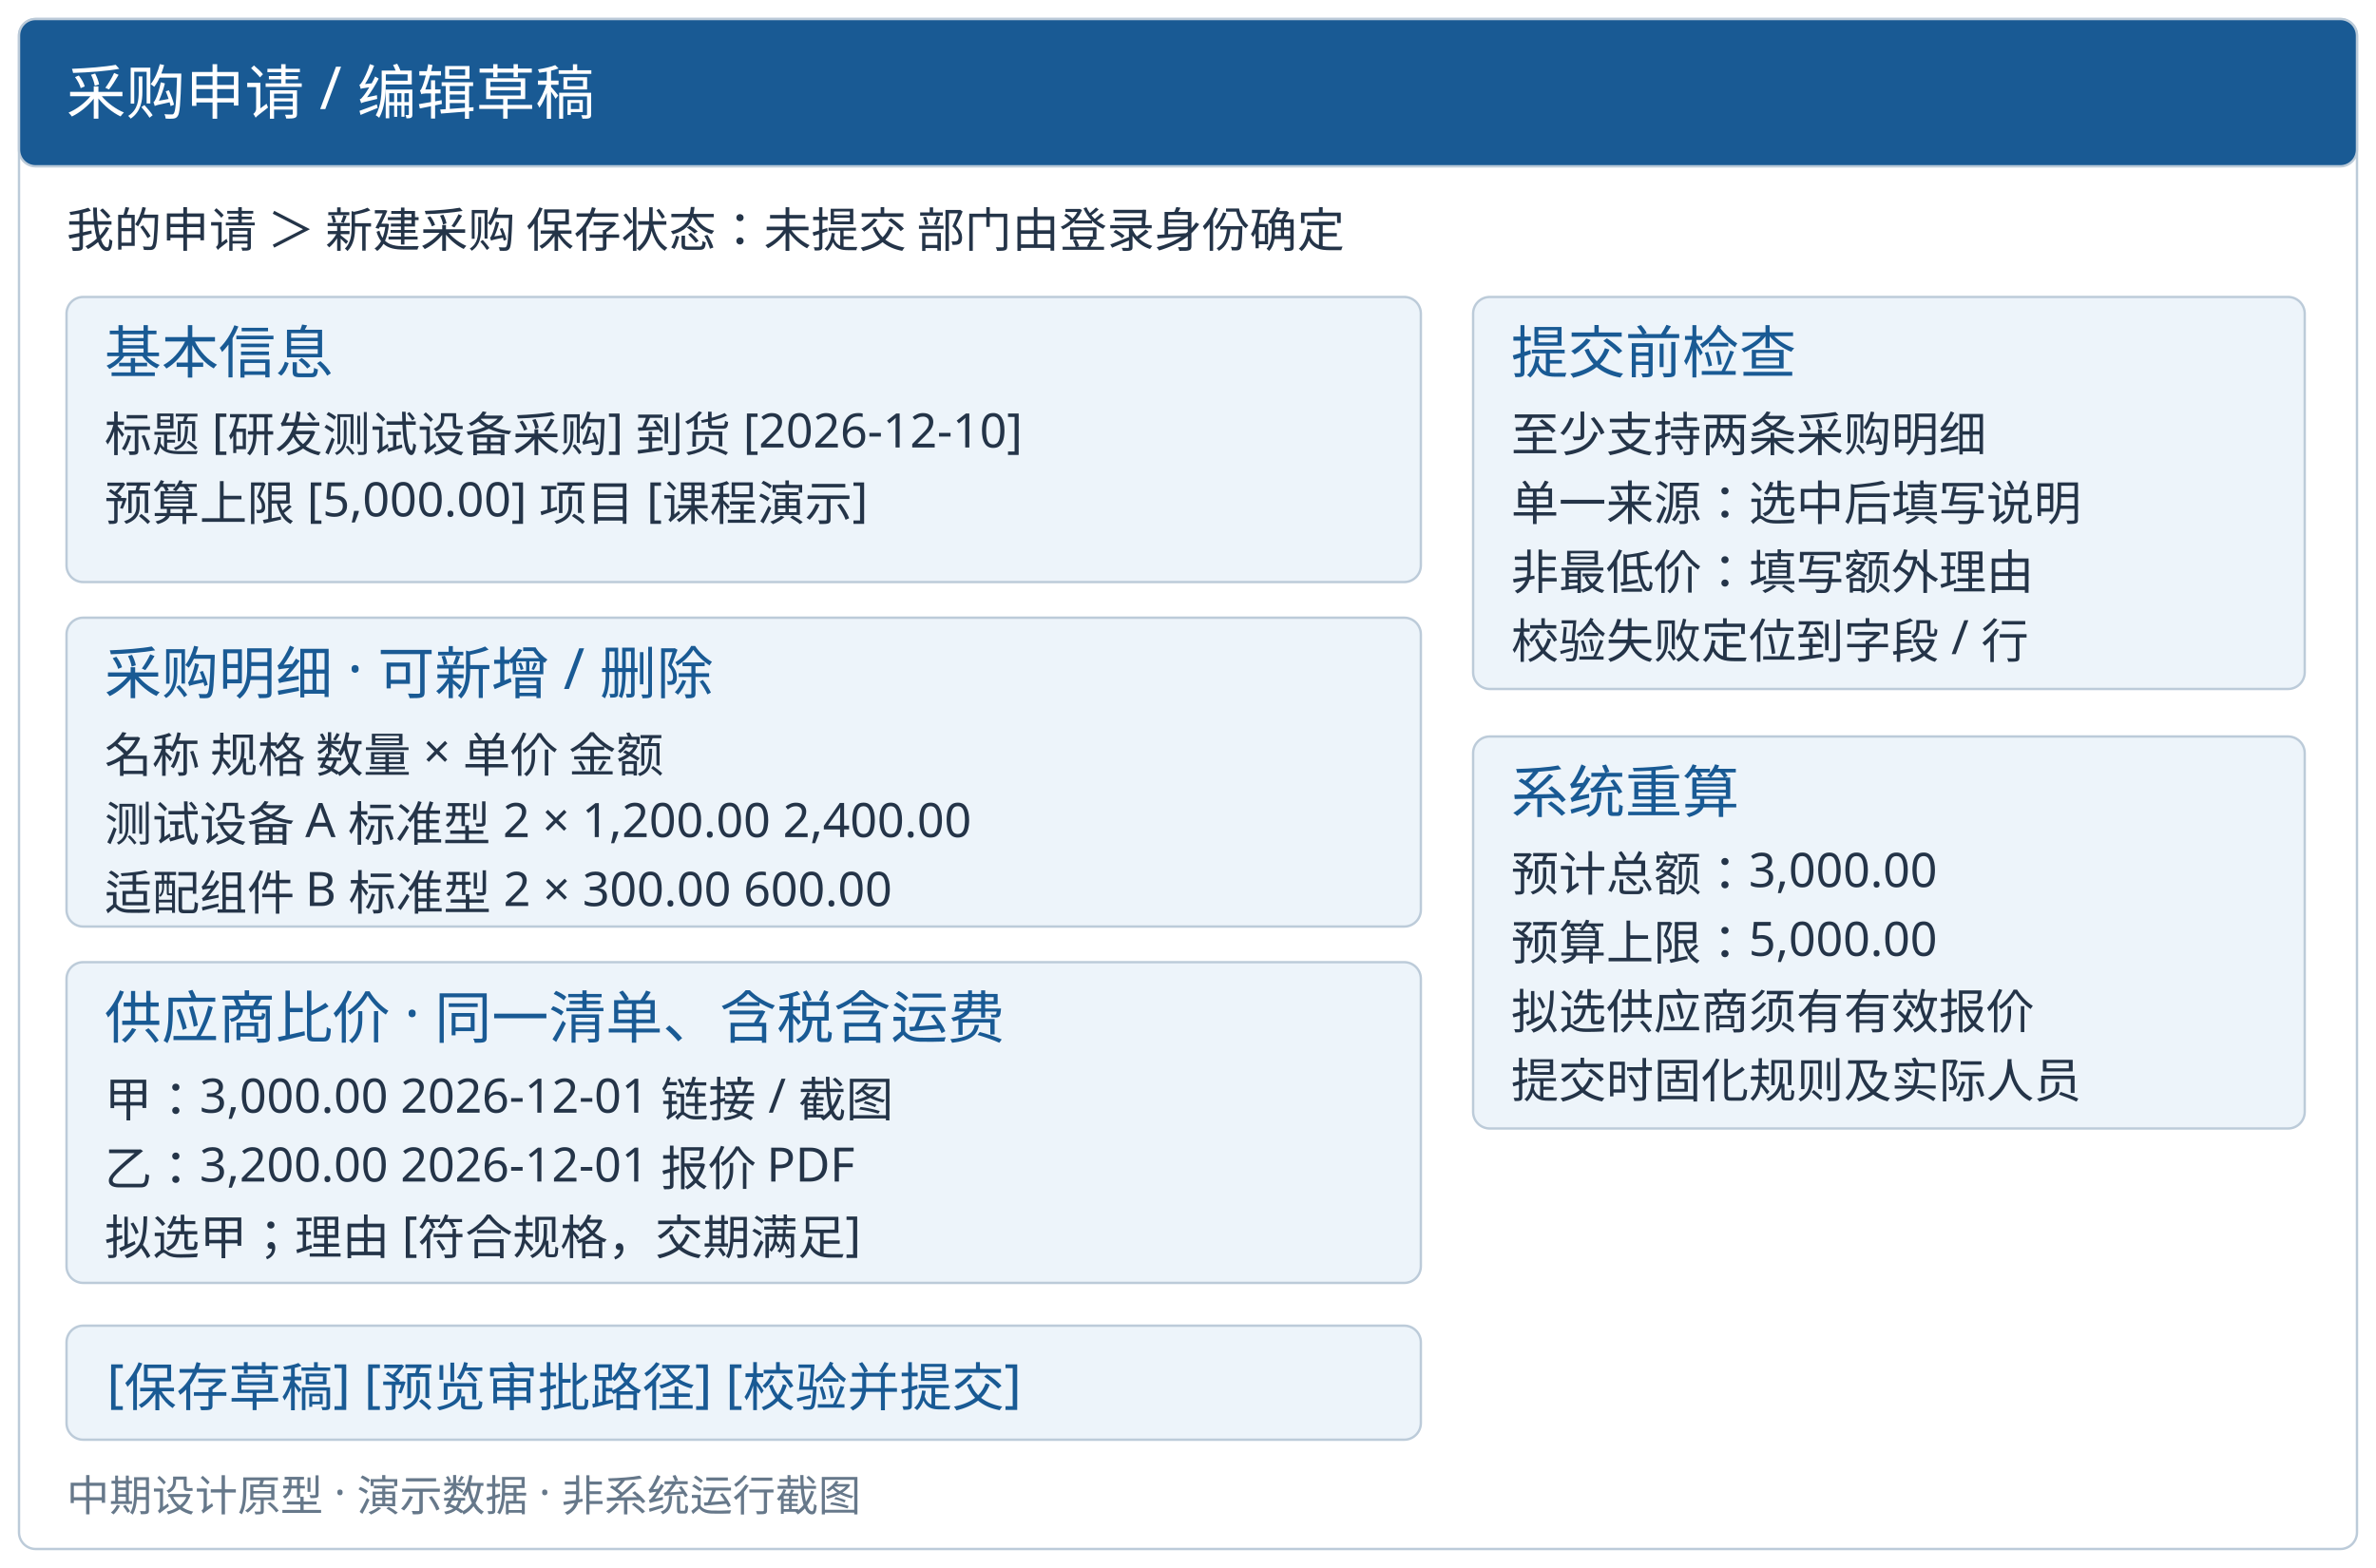
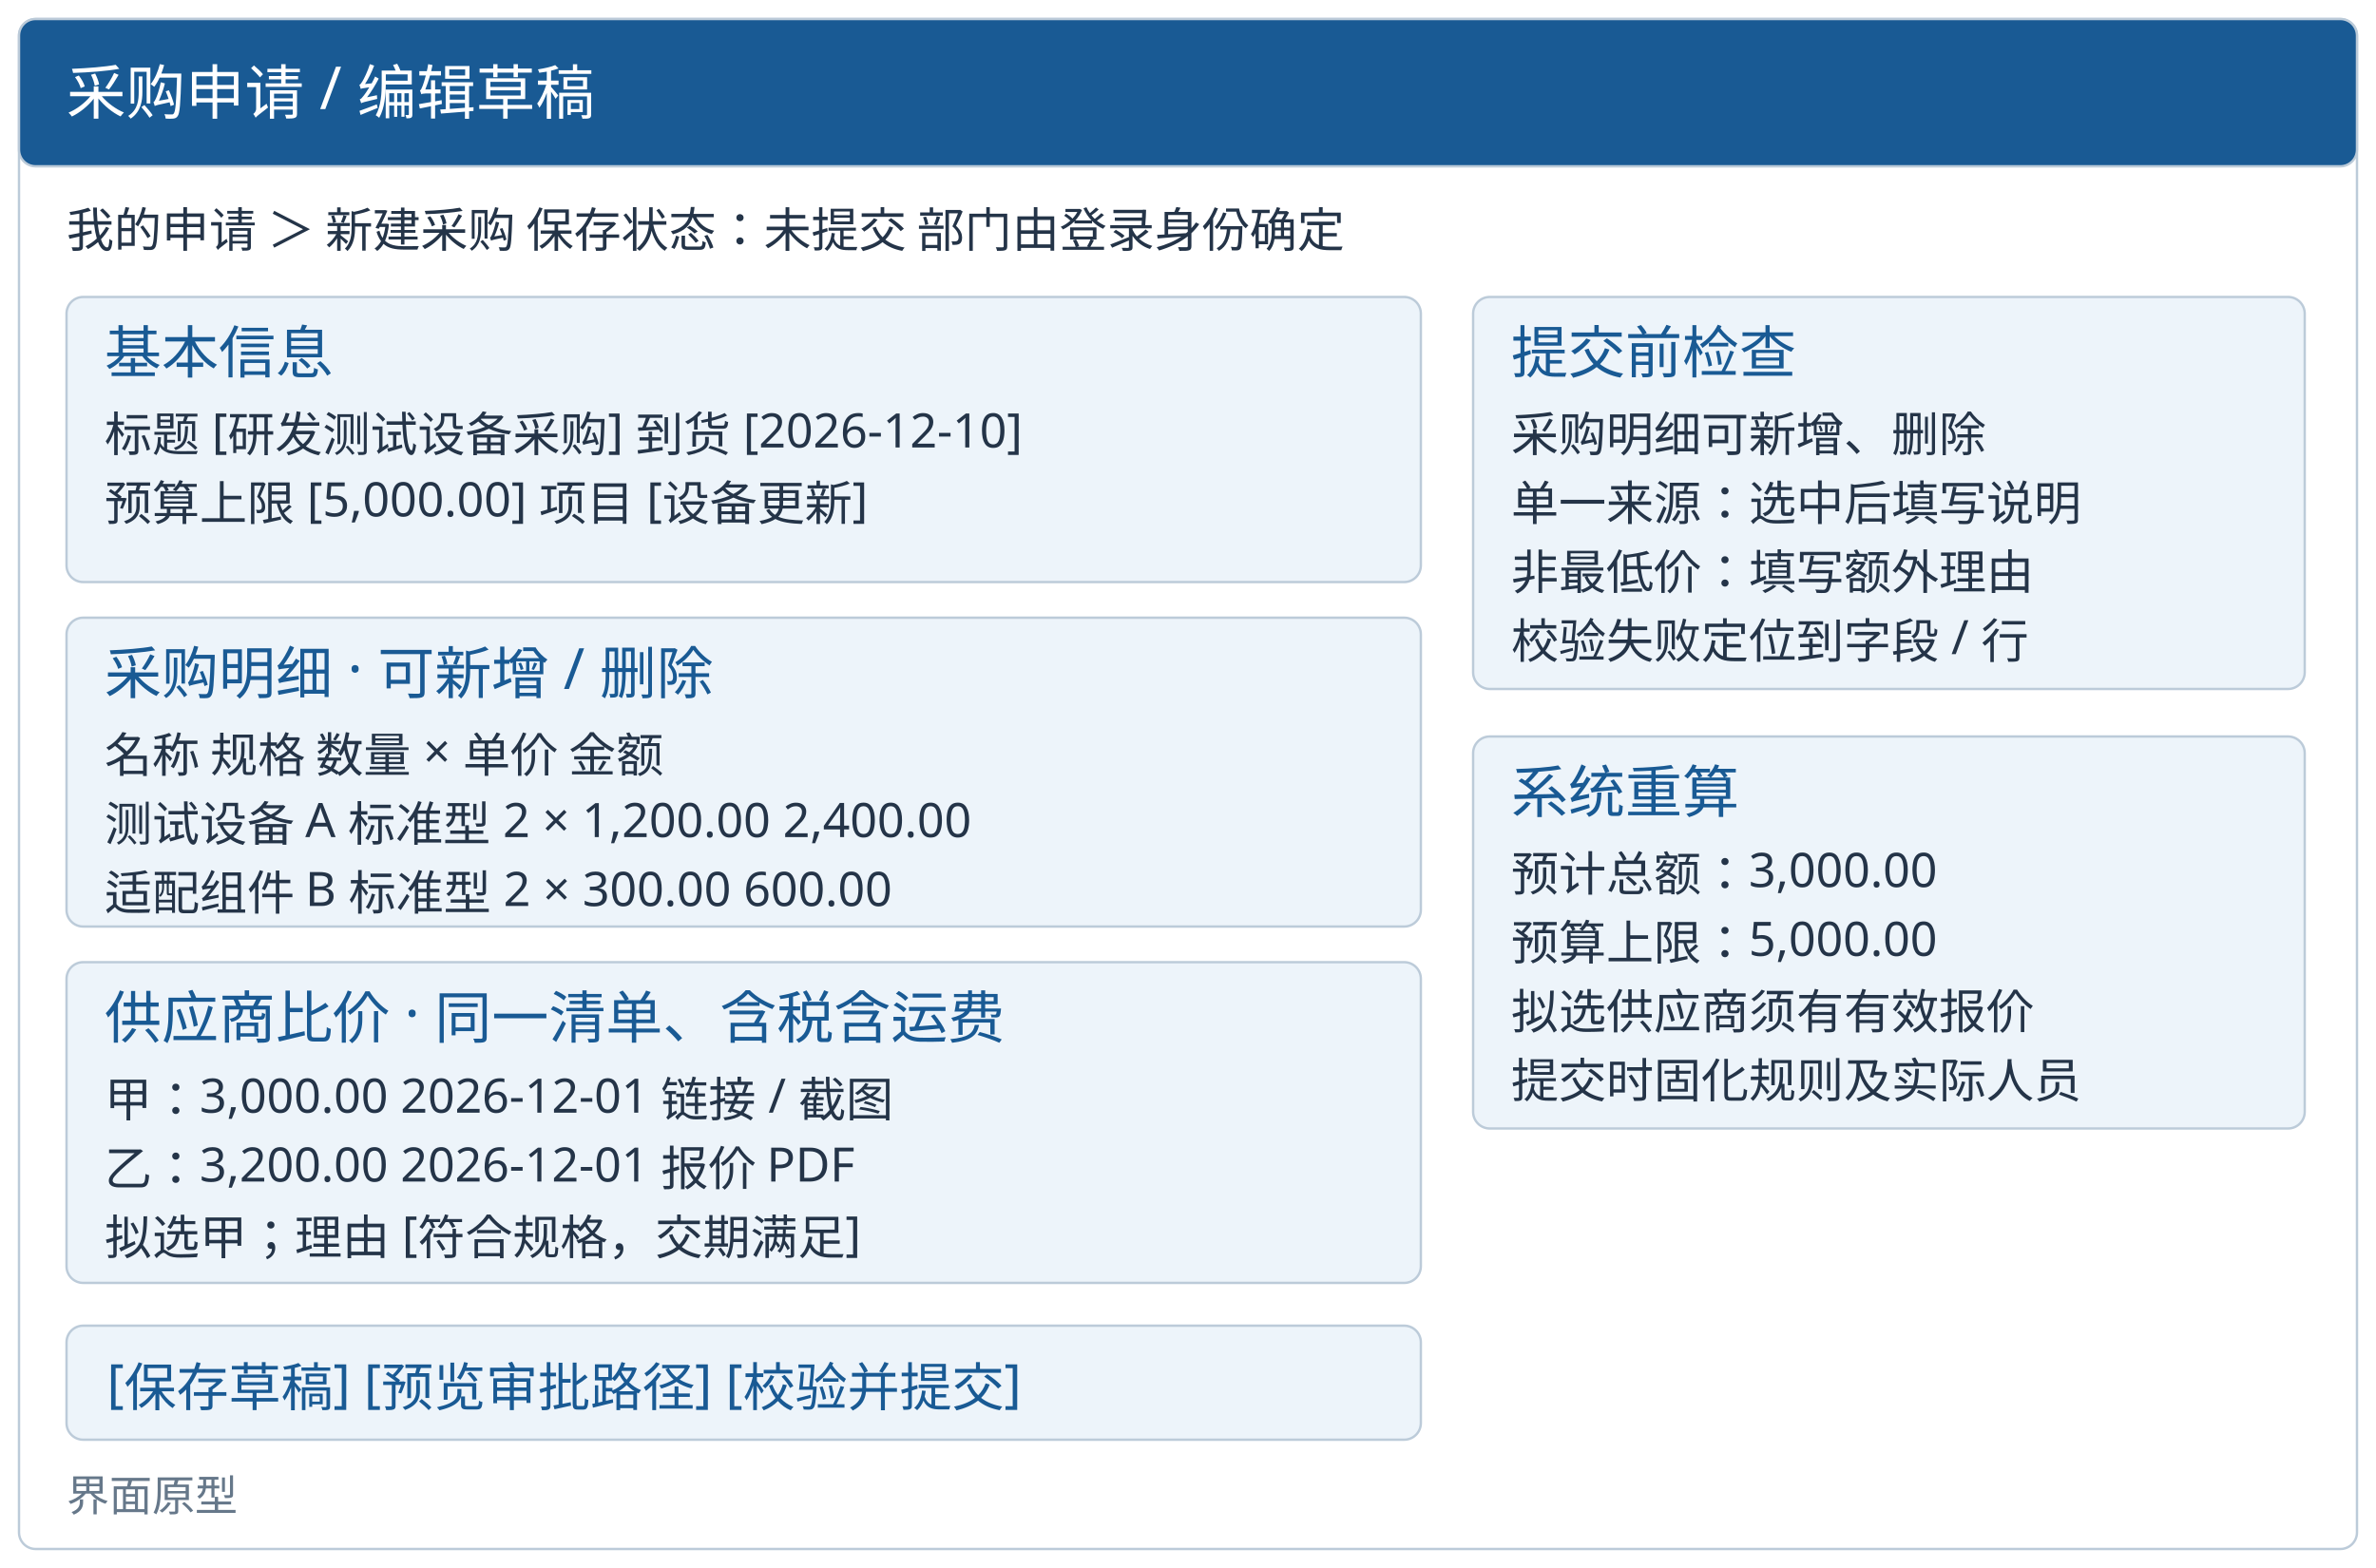
<svg xmlns="http://www.w3.org/2000/svg" width="1000" height="660" viewBox="0 0 1000 660">
  <rect width="100%" height="100%" fill="white" />
  <defs>
    <marker id="arrow" markerWidth="8" markerHeight="8" refX="7" refY="4" orient="auto">
      <path d="M0,0 L8,4 L0,8" fill="#607d98" />
    </marker>
  </defs>
  <rect x="8" y="8" width="984" height="644" rx="7" fill="#ffffff" stroke="#bccbd9" />
  <rect x="8" y="8" width="984" height="62" rx="7" fill="#195a94" stroke="#bccbd9" />
  <text x="28" y="48" font-family="Microsoft YaHei, Noto Sans SC, sans-serif" font-size="25" fill="white">采购申请 / 编辑草稿</text>
  <text x="28" y="104" font-family="Microsoft YaHei, Noto Sans SC, sans-serif" font-size="20" fill="#243448">我的申请  ＞  新建采购      保存状态：未提交      部门由登录身份确定</text>
-   <text x="28" y="636" font-family="Microsoft YaHei, Noto Sans SC, sans-serif" font-size="18" fill="#66788a">中期设计原型 · 演示数据 · 非系统运行截图</text>
+   <text x="28" y="636" font-family="Microsoft YaHei, Noto Sans SC, sans-serif" font-size="18" fill="#66788a">界面原型</text>
  <rect x="28" y="125" width="570" height="120" rx="7" fill="#edf4fa" stroke="#bccbd9" />
  <text x="44" y="157" font-family="Microsoft YaHei, Noto Sans SC, sans-serif" font-size="24" fill="#195a94">基本信息</text>
  <text x="44" y="190" font-family="Microsoft YaHei, Noto Sans SC, sans-serif" font-size="20" fill="#243448">标题 [研发测试设备采购]    到货 [2026-12-10]</text>
-   <text x="44" y="219" font-family="Microsoft YaHei, Noto Sans SC, sans-serif" font-size="20" fill="#243448">预算上限 [5,000.00]    项目 [课程演示]</text>
+   <text x="44" y="219" font-family="Microsoft YaHei, Noto Sans SC, sans-serif" font-size="20" fill="#243448">预算上限 [5,000.00]    项目 [设备更新]</text>
  <rect x="28" y="260" width="570" height="130" rx="7" fill="#edf4fa" stroke="#bccbd9" />
  <text x="44" y="292" font-family="Microsoft YaHei, Noto Sans SC, sans-serif" font-size="24" fill="#195a94">采购明细 · 可新增 / 删除</text>
  <text x="44" y="325" font-family="Microsoft YaHei, Noto Sans SC, sans-serif" font-size="20" fill="#243448">名称           规格       数量 × 单价        金额</text>
  <text x="44" y="354" font-family="Microsoft YaHei, Noto Sans SC, sans-serif" font-size="20" fill="#243448">测试设备 A     标准型     2 × 1,200.00     2,400.00</text>
  <text x="44" y="383" font-family="Microsoft YaHei, Noto Sans SC, sans-serif" font-size="20" fill="#243448">适配组件 B     标准型     2 ×   300.00       600.00</text>
  <rect x="28" y="405" width="570" height="135" rx="7" fill="#edf4fa" stroke="#bccbd9" />
  <text x="44" y="437" font-family="Microsoft YaHei, Noto Sans SC, sans-serif" font-size="24" fill="#195a94">供应商比价 · 同一清单、含税含运费</text>
  <text x="44" y="470" font-family="Microsoft YaHei, Noto Sans SC, sans-serif" font-size="20" fill="#243448">甲：3,000.00   2026-12-01   链接 / 截图</text>
  <text x="44" y="499" font-family="Microsoft YaHei, Noto Sans SC, sans-serif" font-size="20" fill="#243448">乙：3,200.00   2026-12-01   报价 PDF</text>
  <text x="44" y="528" font-family="Microsoft YaHei, Noto Sans SC, sans-serif" font-size="20" fill="#243448">拟选甲；理由 [符合规格，交期满足]</text>
  <rect x="620" y="125" width="350" height="165" rx="7" fill="#edf4fa" stroke="#bccbd9" />
  <text x="636" y="157" font-family="Microsoft YaHei, Noto Sans SC, sans-serif" font-size="24" fill="#195a94">提交前检查</text>
-   <text x="636" y="190" font-family="Microsoft YaHei, Noto Sans SC, sans-serif" font-size="20" fill="#243448">至少支持两条采购明细</text>
+   <text x="636" y="190" font-family="Microsoft YaHei, Noto Sans SC, sans-serif" font-size="20" fill="#243448">采购明细可新增、删除</text>
  <text x="636" y="219" font-family="Microsoft YaHei, Noto Sans SC, sans-serif" font-size="20" fill="#243448">单一来源：选中后填写说明</text>
  <text x="636" y="248" font-family="Microsoft YaHei, Noto Sans SC, sans-serif" font-size="20" fill="#243448">非最低价：填写额外理由</text>
  <text x="636" y="277" font-family="Microsoft YaHei, Noto Sans SC, sans-serif" font-size="20" fill="#243448">校验失败定位到字段 / 行</text>
  <rect x="620" y="310" width="350" height="165" rx="7" fill="#edf4fa" stroke="#bccbd9" />
  <text x="636" y="342" font-family="Microsoft YaHei, Noto Sans SC, sans-serif" font-size="24" fill="#195a94">系统重算</text>
  <text x="636" y="375" font-family="Microsoft YaHei, Noto Sans SC, sans-serif" font-size="20" fill="#243448">预计总额：3,000.00</text>
  <text x="636" y="404" font-family="Microsoft YaHei, Noto Sans SC, sans-serif" font-size="20" fill="#243448">预算上限：5,000.00</text>
  <text x="636" y="433" font-family="Microsoft YaHei, Noto Sans SC, sans-serif" font-size="20" fill="#243448">拟选供应商须有有效报价</text>
  <text x="636" y="462" font-family="Microsoft YaHei, Noto Sans SC, sans-serif" font-size="20" fill="#243448">提交时固化规则及实际人员</text>
  <rect x="28" y="558" width="570" height="48" rx="7" fill="#edf4fa" stroke="#bccbd9" />
  <text x="45" y="590" font-family="Microsoft YaHei, Noto Sans SC, sans-serif" font-size="22" fill="#195a94">[保存草稿]     [预览审批路径]     [校验并提交]</text>
</svg>
